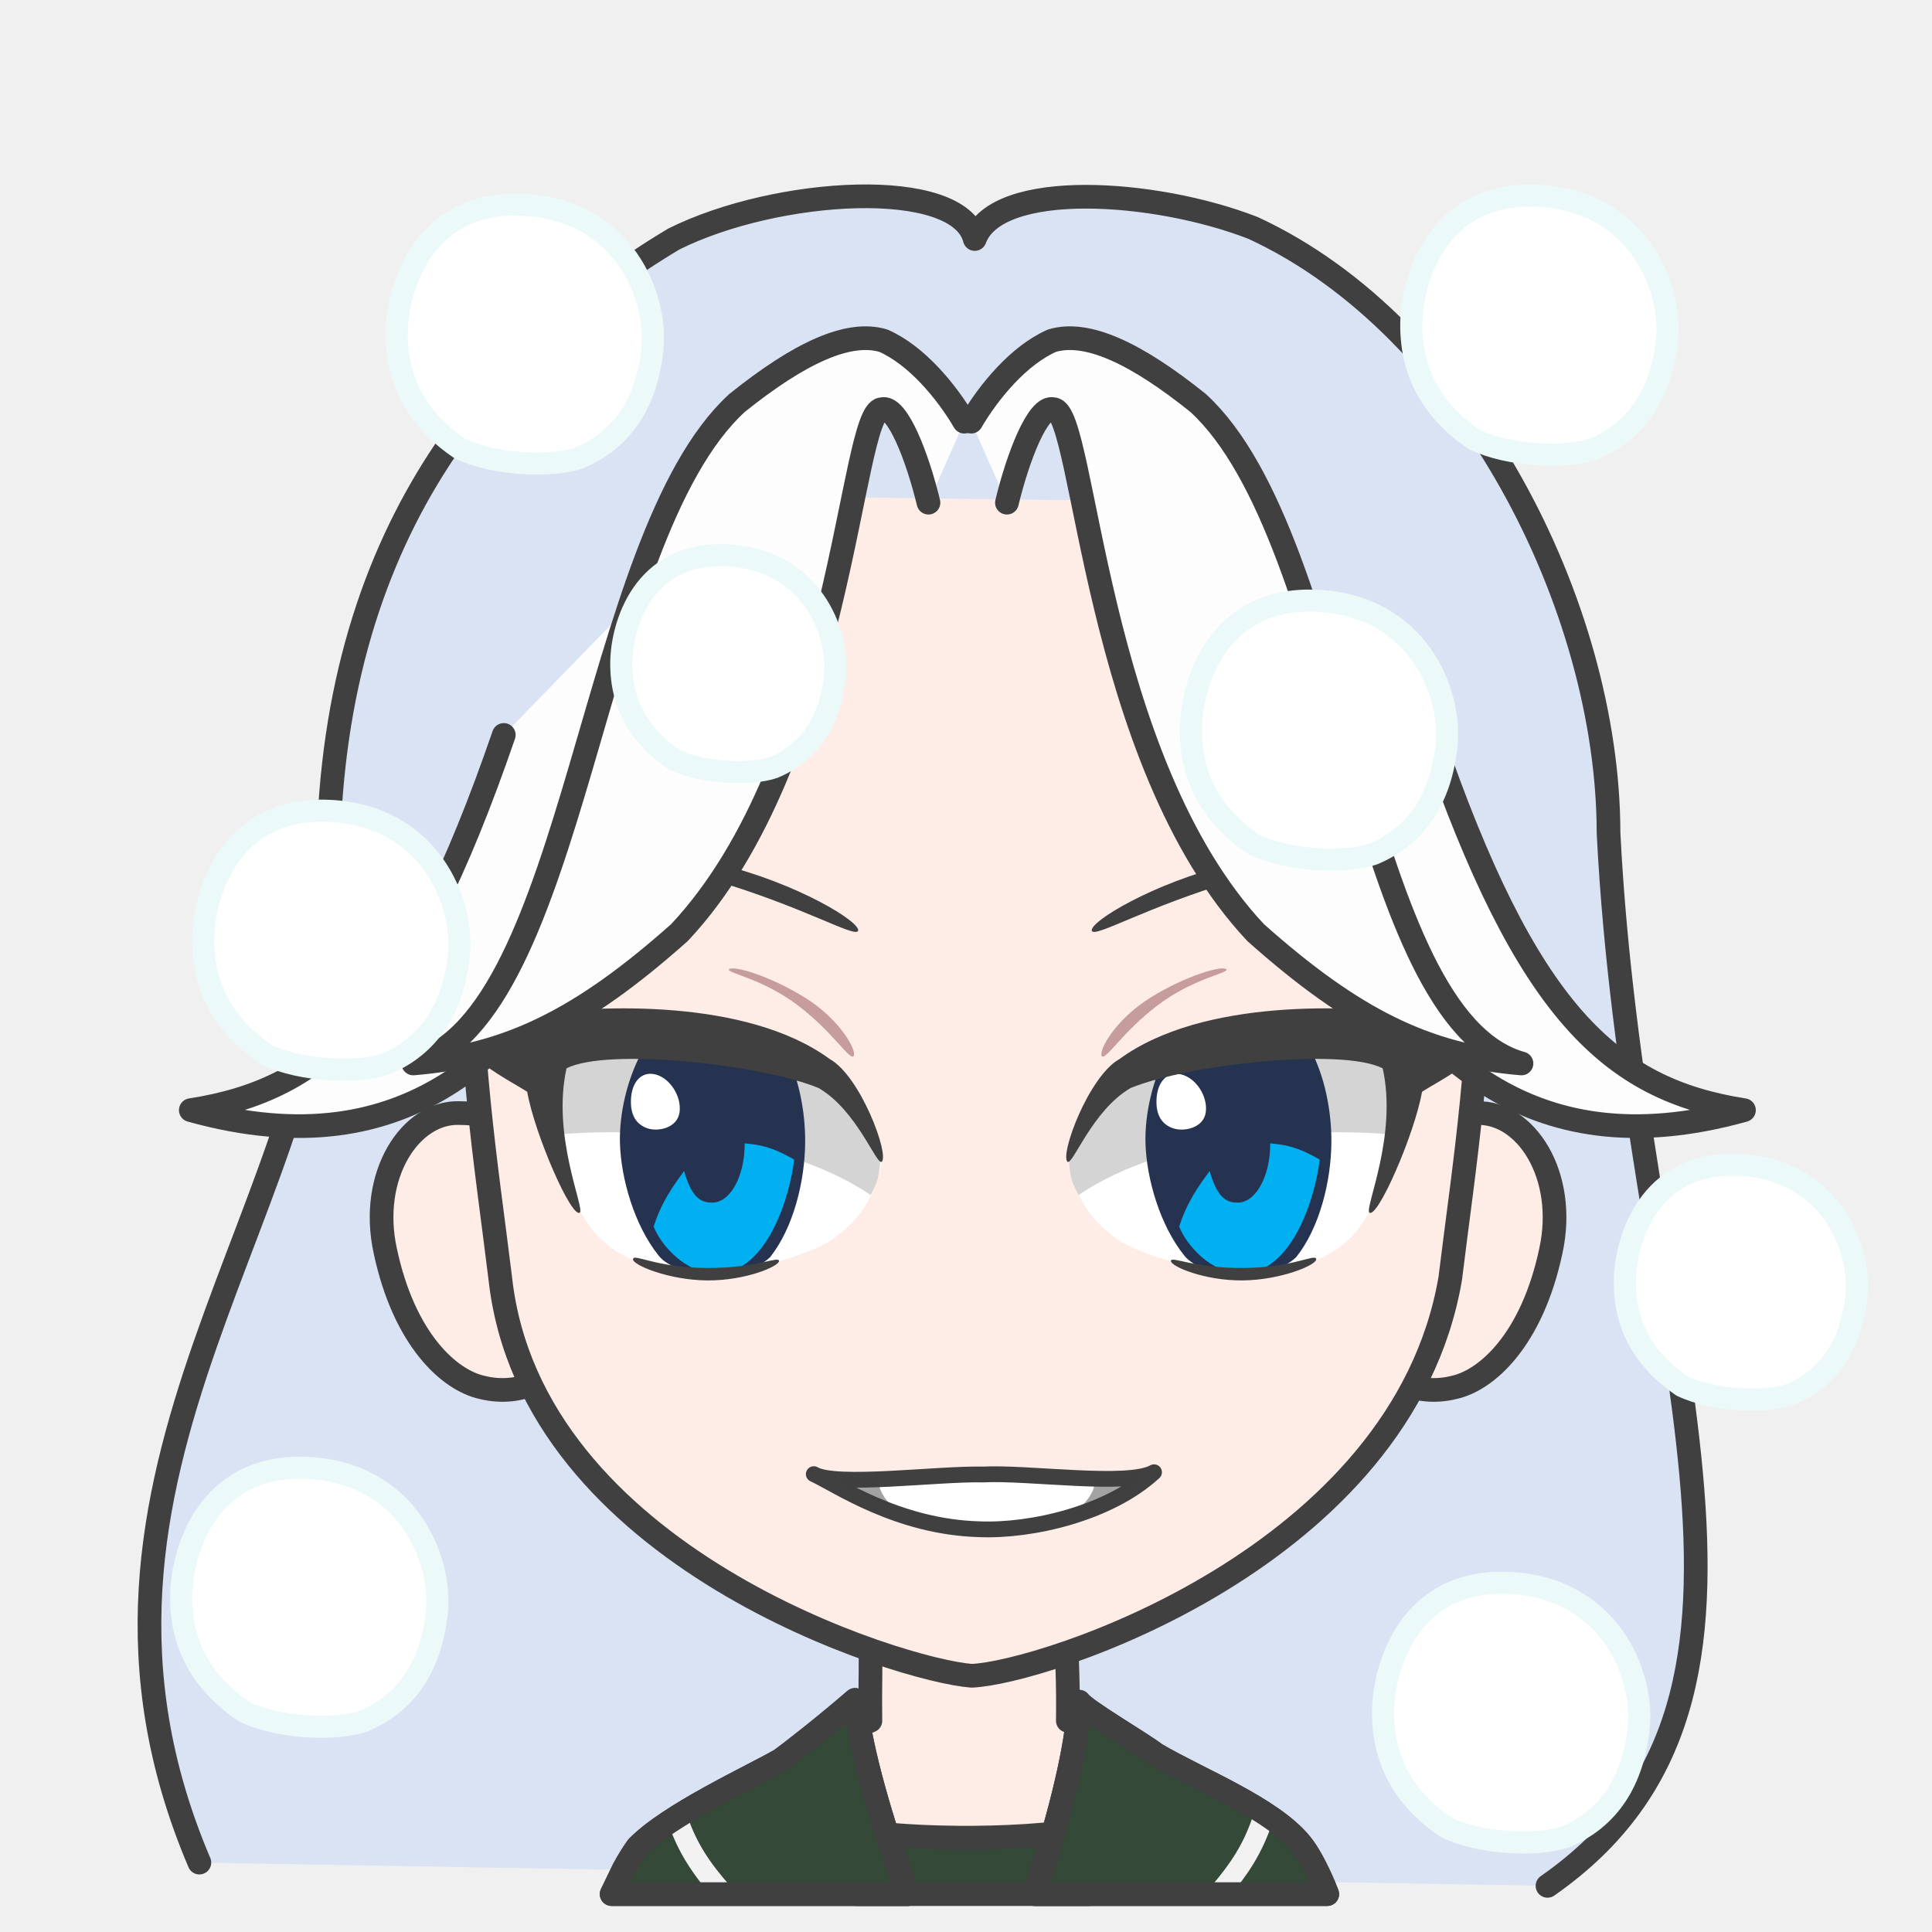
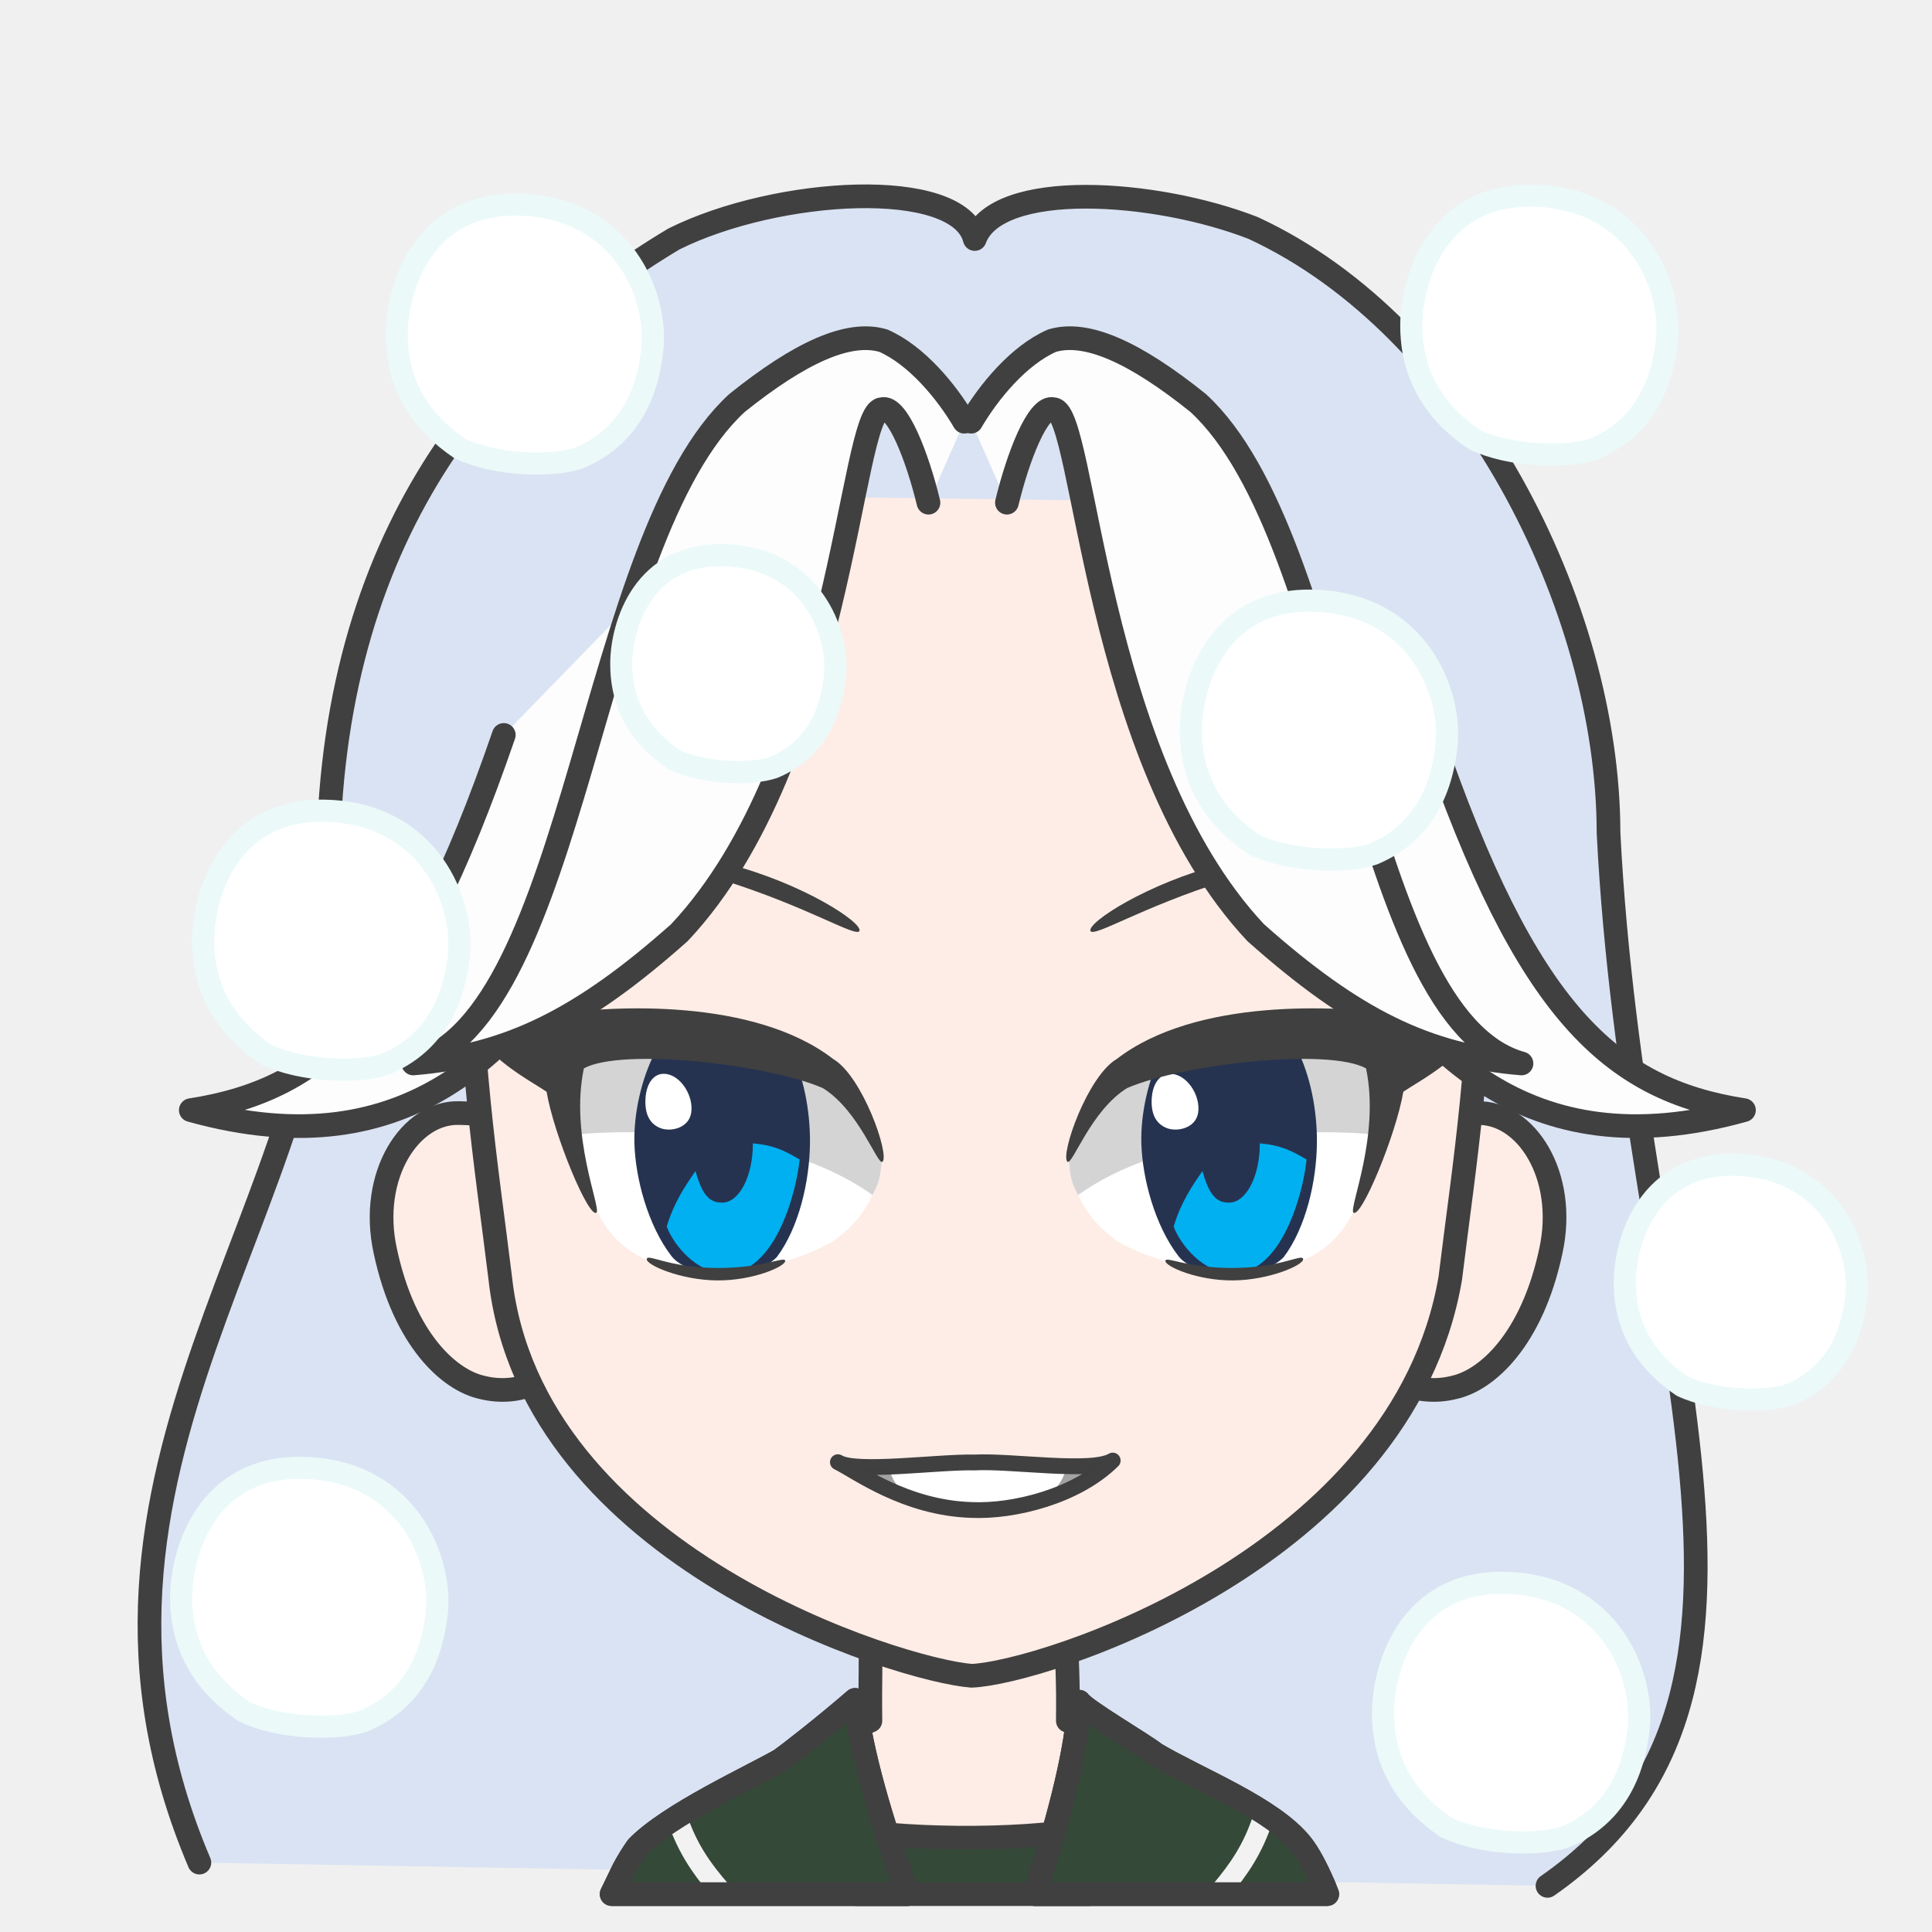
<svg xmlns="http://www.w3.org/2000/svg" width="2805" height="2805" xml:space="preserve" overflow="hidden">
  <g transform="translate(-3968 -936)">
    <path d="M4257.47 3640.24C4015.4 3071.44 4458.49 2680.15 4444.45 2219.58 4438.08 1731.13 4666.56 1450.57 4946.36 1283 5095.92 1208.43 5359.94 1192.61 5383.2 1283 5415.35 1196.33 5644.85 1211.35 5787.52 1267.04 6097.62 1410.57 6303.12 1816.25 6303.37 2145.08 6339.73 2868.52 6616.36 3394.34 6214.76 3674" stroke="#404040" stroke-width="34.375" stroke-linecap="round" stroke-linejoin="round" stroke-miterlimit="10" fill="#DAE3F3" fill-rule="evenodd" />
    <path d="M100.689 0C98.84 79.625 96.894 89.967 97.677 152.26 83.972 154.12 27.834 182.731 0 193.488 30.346 293.188 148.667 377.978 237.171 376.992 325.675 376.006 449.331 271.853 478 192.711L384.281 152.263C385.064 89.969 383.117 77.203 384.519 2.423L100.689 0Z" stroke="#404040" stroke-width="34.375" stroke-linecap="round" stroke-linejoin="round" stroke-miterlimit="10" fill="#FEEDE6" fill-rule="evenodd" transform="matrix(-1 0 0 1 5616 3282)" />
    <path d="M1590.28 0.036C1578.74 0.3 1556.37 0.199 1540.19 10.016L157.421 11.858C140.36 2.041 125.279 0.88 112.671 0.036 41.656-2.078-18.587 90.323 5.331 200.006 32.888 329.762 98.798 388.173 146.094 398.363 172.595 405.075 202.149 402.54 224.36 390.397L1478.55 390.397C1500.77 402.54 1530.33 405.075 1556.84 398.363 1604.16 388.173 1670.1 329.762 1697.67 200.006 1721.59 90.323 1661.33-2.078 1590.28 0.036Z" stroke="#404040" stroke-width="34.375" stroke-linecap="round" stroke-linejoin="round" stroke-miterlimit="10" fill="#FEEDE6" fill-rule="evenodd" transform="matrix(-1 0 0 1 6225 2552)" />
    <path d="M1474 666.155C1471.86 440.218 1415.73 7.498 731.293 0 77.289 2.9-1.423 444.175 0.019 666.155 0.542 939.423 26.781 1089.01 47.443 1258.14 116.934 1664.39 640.509 1831.15 742.376 1835 844.243 1827.48 1381.86 1662.7 1426.66 1258.14 1447.28 1089.01 1473.48 939.423 1474 666.155Z" stroke="#404040" stroke-width="34.375" stroke-linecap="round" stroke-linejoin="round" stroke-miterlimit="10" fill="#FEEDE6" fill-rule="evenodd" transform="matrix(-1 0 0 1 6121 1534)" />
-     <path d="M5519 2623.23C5565.27 2421.33 5837.35 2384.96 6013 2483.78 6011.87 2552.99 5995.99 2641.28 5953.18 2700.06 5883.75 2828.71 5665.92 2780 5592.86 2737.26 5563.44 2715.81 5531.93 2688.88 5519 2623.23Z" fill="#FFFFFF" fill-rule="evenodd" />
-     <path d="M5533.92 2671C5663.14 2583.56 5869.56 2572.27 5992.27 2583.41 6040.04 2422.1 5879.74 2420.2 5803.89 2425.32 5728.04 2430.44 5550.77 2485.94 5520 2624.41 5523.25 2652.86 5525.45 2653.95 5533.92 2671Z" fill="#D4D4D5" fill-rule="evenodd" />
-     <path d="M5663.92 2461.79 5869.7 2458C5891.38 2497.91 5901.34 2549.19 5900.99 2594.58 5900.55 2651.31 5883.83 2718.7 5849.85 2761.29 5812.53 2797.06 5713.66 2791.87 5687.82 2759.38 5651.93 2715.23 5632.48 2646.7 5631.08 2595.41 5629.96 2554.38 5640.99 2502.96 5663.92 2461.79Z" fill="#263350" fill-rule="evenodd" />
-     <path d="M5812.1 2596C5844.44 2598.66 5860.68 2606.49 5884 2619.49 5878.77 2667.69 5846.31 2785.85 5769.8 2785 5726.37 2784.51 5690.71 2744.13 5680 2716.85 5690.87 2682.21 5708.18 2657.91 5724.2 2636.19 5734.65 2672.15 5746.38 2682.26 5765.19 2682.03 5791.15 2682.03 5812.19 2643.87 5812.19 2596.8 5812.16 2596.53 5812.13 2596.27 5812.1 2596Z" fill="#00B0F0" fill-rule="evenodd" />
-     <path d="M5647.15 2531.04C5648.59 2507.03 5662.35 2490.53 5683.63 2496.08 5704.92 2501.62 5721.93 2528.35 5718.58 2551.08 5715.23 2573.82 5686.89 2579.58 5670.97 2574.04 5655.04 2568.49 5645.71 2555.04 5647.15 2531.04Z" fill="#FFFFFF" fill-rule="evenodd" />
-     <path d="M5755.17 2190.49C5869.01 2162.87 6018.54 2164.66 6019 2174.86 6019.47 2182.7 5892.19 2175.44 5761.77 2214.27 5631.34 2253.1 5558.97 2297.14 5553.22 2287.71 5547.84 2275.39 5641.34 2218.1 5755.17 2190.49Z" fill="#404040" fill-rule="evenodd" />
-     <path d="M5517.85 2622.79C5525.6 2628.05 5553.61 2548.41 5609.32 2515.73 5694.69 2480.71 5917.72 2457.03 5975.49 2487.14 5997.1 2584.27 5949.71 2687.98 5955.96 2696.39 5967.57 2706.72 6021.75 2582.93 6032.59 2521.08 6055.09 2506.32 6134.53 2467.68 6143 2422.14 6100.48 2429.01 6060.12 2422.76 6017.53 2408.01 5932.87 2396.35 5715.35 2384.4 5593.4 2473.55 5548.79 2498.18 5506.56 2612.43 5517.85 2622.79Z" fill="#404040" fill-rule="evenodd" />
-     <path d="M0.017 2.036C1.11-6.487 33.214 14.475 106.103 14.93 178.992 15.386 210.836-3.065 211 4.769 211.164 12.602 162.373 33.448 107.089 32.993 51.806 32.537-1.076 10.559 0.017 2.036Z" fill="#404040" fill-rule="evenodd" transform="matrix(-1 0 0 1 5879 2762)" />
-     <path d="M5637.92 2384.64C5688.83 2352.85 5744.3 2336.37 5749 2343.74 5748.2 2349.82 5698.89 2357.32 5648 2396.12 5597.11 2434.92 5573.06 2476.35 5567.58 2469.19 5562.84 2461.22 5587.01 2416.43 5637.92 2384.64Z" fill="#8D4D53" fill-rule="evenodd" fill-opacity="0.502" />
-     <path d="M0 192.232C46.269-9.673 318.352-46.042 494 52.783 492.873 121.991 476.986 210.276 434.185 269.056 364.75 397.706 146.917 349 73.86 306.256 44.439 284.807 12.925 257.882 0 192.232Z" fill="#FFFFFF" fill-rule="evenodd" transform="matrix(-1 0 0 1 5248 2431)" />
-     <path d="M13.918 247C143.139 159.562 349.562 148.274 472.267 159.412 520.04-1.897 359.735-3.802 283.887 1.321 208.038 6.444 30.772 61.942 0 200.409 3.248 228.858 5.454 229.95 13.918 247Z" fill="#D4D4D5" fill-rule="evenodd" transform="matrix(-1 0 0 1 5246 2424)" />
-     <path d="M202.174 22.485C316.007-5.131 465.542-3.34 465.999 6.863 466.47 14.699 339.193 7.444 208.767 46.272 78.341 85.1 5.971 129.145 0.222 119.708-5.164 107.392 88.341 50.102 202.174 22.485Z" fill="#404040" fill-rule="evenodd" transform="matrix(-1 0 0 1 5214 2168)" />
-     <path d="M4900.8 2461.79 5105.82 2458C5127.41 2497.91 5137.34 2549.19 5136.99 2594.58 5136.56 2651.31 5119.9 2718.7 5086.04 2761.29 5048.86 2797.06 4950.36 2791.87 4924.61 2759.38 4888.85 2715.23 4869.47 2646.7 4868.08 2595.41 4866.96 2554.38 4877.95 2502.96 4900.8 2461.79Z" fill="#263350" fill-rule="evenodd" />
-     <path d="M5049.1 2596C5081.44 2598.66 5097.68 2606.49 5121 2619.49 5115.77 2667.69 5083.31 2785.85 5006.8 2785 4963.37 2784.51 4927.71 2744.13 4917 2716.85 4927.87 2682.21 4945.18 2657.91 4961.2 2636.19 4971.65 2672.15 4983.38 2682.26 5002.19 2682.03 5028.15 2682.03 5049.19 2643.87 5049.19 2596.8 5049.16 2596.53 5049.13 2596.27 5049.1 2596Z" fill="#00B0F0" fill-rule="evenodd" />
-     <path d="M4884.14 2531.04C4885.56 2507.03 4899.14 2490.53 4920.12 2496.08 4941.11 2501.62 4957.89 2528.35 4954.58 2551.08 4951.28 2573.82 4923.34 2579.58 4907.64 2574.04 4891.93 2568.49 4882.72 2555.04 4884.14 2531.04Z" fill="#FFFFFF" fill-rule="evenodd" />
-     <path d="M1.852 222.789C9.595 228.053 37.614 148.408 93.323 115.73 178.695 80.715 401.717 57.027 459.49 87.138 481.101 184.266 433.708 287.978 439.961 296.393 451.568 306.715 505.75 182.929 516.586 121.082 539.088 106.321 618.533 67.68 627 22.136 584.476 29.007 544.123 22.762 501.528 8.008 416.87-3.649 199.348-15.603 77.402 73.545 32.79 98.176-9.441 212.432 1.852 222.789Z" fill="#404040" fill-rule="evenodd" transform="matrix(-1 0 0 1 5250 2400)" />
-     <path d="M4887.02 2764.04C4888.12 2755.51 4920.37 2776.47 4993.61 2776.93 5066.84 2777.39 5098.83 2758.93 5099 2766.77 5099.16 2774.6 5050.14 2795.45 4994.6 2794.99 4939.05 2794.54 4885.92 2772.56 4887.02 2764.04Z" fill="#404040" fill-rule="evenodd" />
-     <path d="M70.918 42.644C121.83 10.853 177.297-5.632 182 1.743 181.197 7.818 131.893 15.324 81.003 54.121 30.113 92.917 6.062 134.352 0.584 127.186-4.157 119.224 20.006 74.434 70.918 42.644Z" fill="#8D4D53" fill-rule="evenodd" fill-opacity="0.502" transform="matrix(-1 0 0 1 5208 2342)" />
+     <path d="M5519 2623.23C5562.83 2421.33 5820.6 2384.96 5987 2483.78 5985.93 2552.99 5970.88 2641.28 5930.33 2700.06 5864.55 2828.71 5658.18 2780 5588.97 2737.26 5561.1 2715.81 5531.25 2688.88 5519 2623.23Z" fill="#FFFFFF" fill-rule="evenodd" />
+     <path d="M5533.19 2671C5655.7 2583.56 5851.39 2572.27 5967.72 2583.41 6013.01 2422.1 5861.04 2420.2 5789.13 2425.32 5717.23 2430.44 5549.17 2485.94 5520 2624.41 5523.08 2652.86 5525.17 2653.95 5533.19 2671Z" fill="#D4D4D5" fill-rule="evenodd" />
+     <path d="M5656.09 2461.79 5850.44 2458C5870.91 2497.91 5880.32 2549.19 5879.99 2594.58 5879.58 2651.31 5863.79 2718.7 5831.69 2761.29 5796.45 2797.06 5703.07 2791.87 5678.67 2759.38 5644.77 2715.23 5626.39 2646.7 5625.07 2595.41 5624.02 2554.38 5634.44 2502.96 5656.09 2461.79Z" fill="#263350" fill-rule="evenodd" />
+     <path d="M5796.98 2596C5827.57 2598.66 5842.94 2606.49 5865 2619.49 5860.06 2667.69 5829.34 2785.85 5756.96 2785 5715.87 2784.51 5682.13 2744.13 5672 2716.85 5682.29 2682.21 5698.66 2657.91 5713.82 2636.19 5723.7 2672.15 5734.8 2682.26 5752.6 2682.03 5777.16 2682.03 5797.06 2643.87 5797.06 2596.8 5797.04 2596.53 5797.01 2596.27 5796.98 2596Z" fill="#00B0F0" fill-rule="evenodd" />
+     <path d="M5640.14 2531.04C5641.5 2507.03 5654.5 2490.53 5674.6 2496.08 5694.7 2501.62 5710.76 2528.35 5707.6 2551.08 5704.44 2573.82 5677.68 2579.58 5662.64 2574.04 5647.6 2568.49 5638.78 2555.04 5640.14 2531.04Z" fill="#FFFFFF" fill-rule="evenodd" />
+     <path d="M5742.33 2190.49C5850.05 2162.87 5991.57 2164.66 5992 2174.86 5992.44 2182.7 5872 2175.44 5748.57 2214.27 5625.14 2253.1 5556.65 2297.14 5551.21 2287.71 5546.11 2275.39 5634.6 2218.1 5742.33 2190.49Z" fill="#404040" fill-rule="evenodd" />
+     <path d="M5517.75 2622.79C5525.09 2628.05 5551.63 2548.41 5604.41 2515.73 5685.29 2480.71 5896.57 2457.03 5951.31 2487.14 5971.78 2584.27 5926.88 2687.98 5932.81 2696.39 5943.8 2706.72 5995.13 2582.93 6005.4 2521.08 6026.71 2506.32 6101.98 2467.68 6110 2422.14 6069.71 2429.01 6031.49 2422.76 5991.13 2408.01 5910.93 2396.35 5704.86 2384.4 5589.33 2473.55 5547.06 2498.18 5507.06 2612.43 5517.75 2622.79Z" fill="#404040" fill-rule="evenodd" />
+     <path d="M0.016 2.036C1.052-6.487 31.482 14.475 100.571 14.93 169.661 15.386 199.844-3.065 200 4.769 200.155 12.602 153.908 33.448 101.507 32.993 49.105 32.537-1.02 10.559 0.016 2.036Z" fill="#404040" fill-rule="evenodd" transform="matrix(-1 0 0 1 5860 2762)" />
+     <path d="M0 192.232C43.834-9.673 301.597-46.042 468 52.783 466.932 121.991 451.882 210.276 411.333 269.056 345.553 397.706 139.185 349 69.973 306.256 42.1 284.807 12.245 257.882 0 192.232Z" fill="#FFFFFF" fill-rule="evenodd" transform="matrix(-1 0 0 1 5249 2431)" />
+     <path d="M13.195 247C135.7 159.562 331.394 148.274 447.721 159.412 493.011-1.897 341.038-3.802 269.132 1.321 197.226 6.444 29.173 61.942 0 200.409 3.079 228.858 5.171 229.95 13.195 247Z" fill="#D4D4D5" fill-rule="evenodd" transform="matrix(-1 0 0 1 5248 2424)" />
+     <path d="M190.894 22.485C298.375-5.131 439.567-3.34 439.999 6.863 440.443 14.699 320.268 7.444 197.119 46.272 73.97 85.1 5.638 129.145 0.209 119.708-4.876 107.392 83.412 50.102 190.894 22.485Z" fill="#404040" fill-rule="evenodd" transform="matrix(-1 0 0 1 5216 2168)" />
+     <path d="M4920.09 2461.79 5114.44 2458C5134.91 2497.91 5144.32 2549.19 5143.99 2594.58 5143.58 2651.31 5127.79 2718.7 5095.69 2761.29 5060.45 2797.06 4967.07 2791.87 4942.67 2759.38 4908.77 2715.23 4890.39 2646.7 4889.07 2595.41 4888.02 2554.38 4898.44 2502.96 4920.09 2461.79Z" fill="#263350" fill-rule="evenodd" />
+     <path d="M5060.98 2596C5091.57 2598.66 5106.94 2606.49 5129 2619.49 5124.06 2667.69 5093.34 2785.85 5020.96 2785 4979.87 2784.51 4946.13 2744.13 4936 2716.85 4946.29 2682.21 4962.66 2657.91 4977.82 2636.19 4987.7 2672.15 4998.8 2682.26 5016.6 2682.03 5041.16 2682.03 5061.06 2643.87 5061.06 2596.8 5061.04 2596.53 5061.01 2596.27 5060.98 2596Z" fill="#00B0F0" fill-rule="evenodd" />
+     <path d="M4905.14 2531.04C4906.48 2507.03 4919.28 2490.53 4939.09 2496.08 4958.9 2501.62 4974.72 2528.35 4971.61 2551.08 4968.49 2573.82 4942.12 2579.58 4927.3 2574.04 4912.48 2568.49 4903.79 2555.04 4905.14 2531.04Z" fill="#FFFFFF" fill-rule="evenodd" />
+     <path d="M1.755 222.789C9.09 228.053 35.634 148.408 88.412 115.73 169.29 80.715 380.574 57.027 435.306 87.138 455.78 184.266 410.882 287.978 416.806 296.393 427.801 306.715 479.132 182.929 489.397 121.082 510.715 106.321 585.979 67.68 594 22.136 553.714 29.007 515.485 22.762 475.132 8.008 394.93-3.649 188.856-15.603 73.328 73.545 31.064 98.176-8.945 212.432 1.755 222.789Z" fill="#404040" fill-rule="evenodd" transform="matrix(-1 0 0 1 5251 2400)" />
+     <path d="M4907.02 2764.04C4908.06 2755.51 4938.64 2776.47 5008.07 2776.93 5077.51 2777.39 5107.84 2758.93 5108 2766.77 5108.16 2774.6 5061.68 2795.45 5009.01 2794.99 4956.35 2794.54 4905.97 2772.56 4907.02 2764.04Z" fill="#404040" fill-rule="evenodd" />
    <path d="M5181 3589C5267.04 3606.99 5443.37 3610.42 5549 3590.71L5549 3686 5211.67 3686 5181 3589Z" stroke="#404040" stroke-width="34.375" stroke-linecap="round" stroke-linejoin="round" stroke-miterlimit="10" fill="#354938" fill-rule="evenodd" />
    <path d="M360.257 2.64C351.193 15.603 270.78 62.143 248.996 78.862 186.77 115.64 80.312 156.728 37.62 210.019 26.948 223.341 15.861 244.346 4.77 270.024L0 282 424.878 282 418.476 262.397C388.156 166.036 362.993 69.528 360.257 2.64ZM685.525 0C676.986 76.713 646.426 179.471 611.045 276.831L609.081 282 1039 282 1021.48 245.832C1015.16 234.165 1008.58 223.408 1001.69 213.779 955.871 166.667 839.865 113.369 794.529 87.734 779.496 77.089 729.559 38.118 685.525 0Z" stroke="#404040" stroke-width="34.375" stroke-linecap="round" stroke-linejoin="round" stroke-miterlimit="10" fill="#354938" fill-rule="evenodd" transform="matrix(-1 0 0 1 5895 3404)" />
    <path d="M4952 3578C4966.51 3619.83 4986.13 3648.85 5016 3683" stroke="#F2F2F2" stroke-width="29.792" stroke-linecap="round" stroke-linejoin="round" stroke-miterlimit="10" fill="none" fill-rule="evenodd" />
    <path d="M0 0C14.054 41.829 33.067 70.854 62 105" stroke="#F2F2F2" stroke-width="29.792" stroke-linecap="round" stroke-linejoin="round" stroke-miterlimit="10" fill="none" fill-rule="evenodd" transform="matrix(-1 0 0 1 5801 3578)" />
    <path d="M360.257 2.64C351.193 15.603 270.78 62.143 248.996 78.862 186.77 115.64 80.312 156.728 37.62 210.019 26.948 223.341 15.861 244.346 4.77 270.024L0 282 424.878 282 418.476 262.397C388.156 166.036 362.993 69.528 360.257 2.64ZM685.525 0C676.986 76.713 646.426 179.471 611.045 276.831L609.081 282 1039 282 1021.48 245.832C1015.16 234.165 1008.58 223.408 1001.69 213.779 955.871 166.667 839.865 113.369 794.529 87.734 779.496 77.089 729.559 38.118 685.525 0Z" stroke="#404040" stroke-width="34.375" stroke-linecap="round" stroke-linejoin="round" stroke-miterlimit="10" fill="none" fill-rule="evenodd" transform="matrix(-1 0 0 1 5895 3404)" />
    <path d="M0.825 210.484C-7.271 133.037 43.356 6.737 189.319 0.235 335.281-6.267 371.285 123.504 371.985 186.528 372.867 265.84 333.601 318.941 280.438 355.146 228.363 380.058 145.652 382.225 107.388 368.937 44.111 342.475 8.921 287.932 0.825 210.484Z" stroke="#EBF9F9" stroke-width="32.083" stroke-linejoin="round" stroke-miterlimit="10" fill="#FFFFFF" fill-rule="evenodd" transform="matrix(-1 0 0 1 6348 3234)" />
    <path d="M0.825 209.926C-7.271 132.684 43.356 6.719 189.319 0.235 335.281-6.25 371.285 123.177 371.986 186.033 372.868 265.135 333.601 318.095 280.439 354.204 228.363 379.05 145.653 381.211 107.388 367.958 44.111 341.566 8.921 287.168 0.825 209.926Z" stroke="#EBF9F9" stroke-width="32.083" stroke-linejoin="round" stroke-miterlimit="10" fill="#FFFFFF" fill-rule="evenodd" transform="matrix(-1 0 0 1 4603 3067)" />
    <path d="M4509 2308.5 4907.35 2151.71 5122 1657.05 5639.4 1663.82 6012.19 2255.61 6258 2399 6129.29 1731.59 5729.77 1386 5042.92 1388.26 4614.1 1756.66 4509 2308.5Z" fill="#DAE3F3" fill-rule="evenodd" />
    <path d="M0.825 209.926C-7.271 132.684 43.356 6.719 189.319 0.235 335.281-6.25 371.285 123.177 371.985 186.033 372.867 265.135 333.601 318.095 280.438 354.204 228.363 379.05 145.652 381.211 107.388 367.958 44.111 341.566 8.921 287.168 0.825 209.926Z" stroke="#EBF9F9" stroke-width="32.083" stroke-linejoin="round" stroke-miterlimit="10" fill="#FFFFFF" fill-rule="evenodd" transform="matrix(-1 0 0 1 4916 1233)" />
    <path d="M0.825 209.926C-7.271 132.684 43.356 6.719 189.319 0.235 335.281-6.25 371.285 123.177 371.985 186.033 372.867 265.135 333.601 318.095 280.438 354.204 228.363 379.05 145.652 381.211 107.388 367.958 44.111 341.566 8.921 287.168 0.825 209.926Z" stroke="#EBF9F9" stroke-width="32.083" stroke-linejoin="round" stroke-miterlimit="10" fill="#FFFFFF" fill-rule="evenodd" transform="matrix(-1 0 0 1 6389 1220)" />
    <path d="M0.748 190.385C-6.587 120.333 39.277 6.094 171.506 0.213 303.736-5.669 336.352 111.711 336.987 168.716 337.786 240.454 302.214 288.485 254.053 321.233 206.877 343.766 131.949 345.726 97.284 333.707 39.961 309.772 8.082 260.437 0.748 190.385Z" stroke="#EBF9F9" stroke-width="32.083" stroke-linejoin="round" stroke-miterlimit="10" fill="#FFFFFF" fill-rule="evenodd" transform="matrix(-1 0 0 1 6664 2627)" />
-     <path d="M5149.5 3076.24C5182.88 3091.54 5270.66 3152.9 5389.74 3156.24 5465.85 3159.44 5578.89 3133.12 5643.5 3073.5 5605.62 3094.93 5461.38 3073.32 5395.13 3076.75 5329.67 3075.21 5181.48 3095.13 5149.5 3076.24Z" stroke="#404040" stroke-width="22.917" stroke-linecap="round" stroke-linejoin="round" stroke-miterlimit="10" fill="#FFFFFF" fill-rule="evenodd" />
-     <path d="M5168 3075.76C5179.22 3082.88 5205.72 3084.51 5237.69 3083.85L5243.1 3083.64 5245.59 3097.21C5249.81 3108.51 5258.03 3119.01 5269.41 3128.24L5270.37 3128.88 5250.28 3120.45C5211.94 3102.7 5183.61 3083.44 5168 3075.76ZM5630 3073C5607.34 3095.47 5578.31 3113.22 5547.13 3126.48L5518.72 3137 5531.9 3128.24C5543.28 3119.01 5551.5 3108.51 5555.72 3097.21L5558.41 3082.57 5587.47 3082.11C5606.07 3081.06 5621.14 3078.38 5630 3073Z" fill="#404040" fill-rule="evenodd" fill-opacity="0.478" />
+     <path d="M5184.5 3058.88C5211.46 3072.15 5282.36 3125.38 5378.54 3128.28 5440.02 3131.05 5531.32 3108.22 5583.5 3056.5 5552.9 3075.09 5436.4 3056.35 5382.9 3059.32 5330.02 3057.98 5210.33 3075.27 5184.5 3058.88Z" stroke="#404040" stroke-width="22.917" stroke-linecap="round" stroke-linejoin="round" stroke-miterlimit="10" fill="#FFFFFF" fill-rule="evenodd" />
+     <path d="M5199 3058.37C5208.08 3064.49 5229.53 3065.89 5255.41 3065.33L5259.8 3065.14 5261.81 3076.8C5265.23 3086.51 5271.88 3095.54 5281.09 3103.47L5281.87 3104.02 5265.61 3096.78C5234.57 3081.52 5211.64 3064.97 5199 3058.37ZM5573 3056C5554.66 3075.31 5531.16 3090.57 5505.91 3101.96L5482.92 3111 5493.59 3103.47C5502.8 3095.54 5509.46 3086.51 5512.87 3076.8L5515.05 3064.22 5538.57 3063.83C5553.63 3062.93 5565.83 3060.63 5573 3056Z" fill="#404040" fill-rule="evenodd" fill-opacity="0.478" />
    <path d="M4699.43 2003.02C4561.52 2403.87 4439.43 2517.64 4245 2547.78 4569.06 2638.19 4716.77 2446.06 4823.78 2290.09 4972.25 2024.88 5077.75 1773.22 5181 1508" stroke="#404040" stroke-width="34.375" stroke-linecap="round" stroke-linejoin="round" stroke-miterlimit="10" fill="#FDFDFD" fill-rule="evenodd" />
    <path d="M5316.02 1665.82C5300.2 1600.24 5270.82 1523.34 5248.23 1530.13 5202.27 1532.39 5190.22 2038.99 4954.44 2290.03 4812.07 2416.68 4705.85 2468.69 4568 2480 4806.04 2413.66 4822.61 1718.59 5038.06 1521.08 5129.21 1447.96 5200.02 1415.54 5250.49 1430.62 5298.7 1451.73 5342.39 1504.5 5368 1548.22" stroke="#404040" stroke-width="34.375" stroke-linecap="round" stroke-linejoin="round" stroke-miterlimit="10" fill="#FDFDFD" fill-rule="evenodd" />
    <path d="M453.949 495.025C316.183 895.867 194.227 1009.64 0 1039.78 323.712 1130.19 471.264 938.06 578.164 782.094 726.469 516.875 831.864 265.219 935 0" stroke="#404040" stroke-width="34.375" stroke-linecap="round" stroke-linejoin="round" stroke-miterlimit="10" fill="#FDFDFD" fill-rule="evenodd" transform="matrix(-1 0 0 1 6500 1508)" />
    <path d="M747.087 238.824C731.288 173.238 701.946 96.343 679.375 103.128 633.482 105.389 621.444 611.988 385.957 863.026 243.762 989.676 137.681 1041.69 0 1053 237.744 986.66 254.295 291.595 469.469 94.081 560.504 20.956 631.225-11.46 681.633 3.618 729.783 24.726 773.42 77.496 799 121.221" stroke="#404040" stroke-width="34.375" stroke-linecap="round" stroke-linejoin="round" stroke-miterlimit="10" fill="#FDFDFD" fill-rule="evenodd" transform="matrix(-1 0 0 1 6177 1427)" />
    <path d="M0.825 209.926C-7.271 132.684 43.356 6.719 189.319 0.235 335.281-6.25 371.285 123.176 371.985 186.033 372.867 265.134 333.601 318.094 280.438 354.203 228.363 379.05 145.652 381.211 107.388 367.958 44.111 341.566 8.921 287.168 0.825 209.926Z" stroke="#EBF9F9" stroke-width="32.083" stroke-linejoin="round" stroke-miterlimit="10" fill="#FFFFFF" fill-rule="evenodd" transform="matrix(-1 0 0 1 6069 1808)" />
    <path d="M0.69 175.869C-6.078 111.158 36.246 5.629 158.274 0.196 280.302-5.236 310.402 103.193 310.988 155.852 311.725 222.121 278.898 266.489 234.453 296.74 190.916 317.555 121.769 319.366 89.779 308.263 36.878 286.153 7.458 240.58 0.69 175.869Z" stroke="#EBF9F9" stroke-width="32.083" stroke-linejoin="round" stroke-miterlimit="10" fill="#FFFFFF" fill-rule="evenodd" transform="matrix(-1 0 0 1 5181 1742)" />
    <path d="M0.825 209.926C-7.271 132.684 43.356 6.719 189.319 0.235 335.281-6.25 371.285 123.177 371.986 186.033 372.868 265.135 333.601 318.095 280.439 354.204 228.363 379.05 145.653 381.211 107.388 367.958 44.111 341.566 8.921 287.168 0.825 209.926Z" stroke="#EBF9F9" stroke-width="32.083" stroke-linejoin="round" stroke-miterlimit="10" fill="#FFFFFF" fill-rule="evenodd" transform="matrix(-1 0 0 1 4635 2113)" />
  </g>
</svg>
